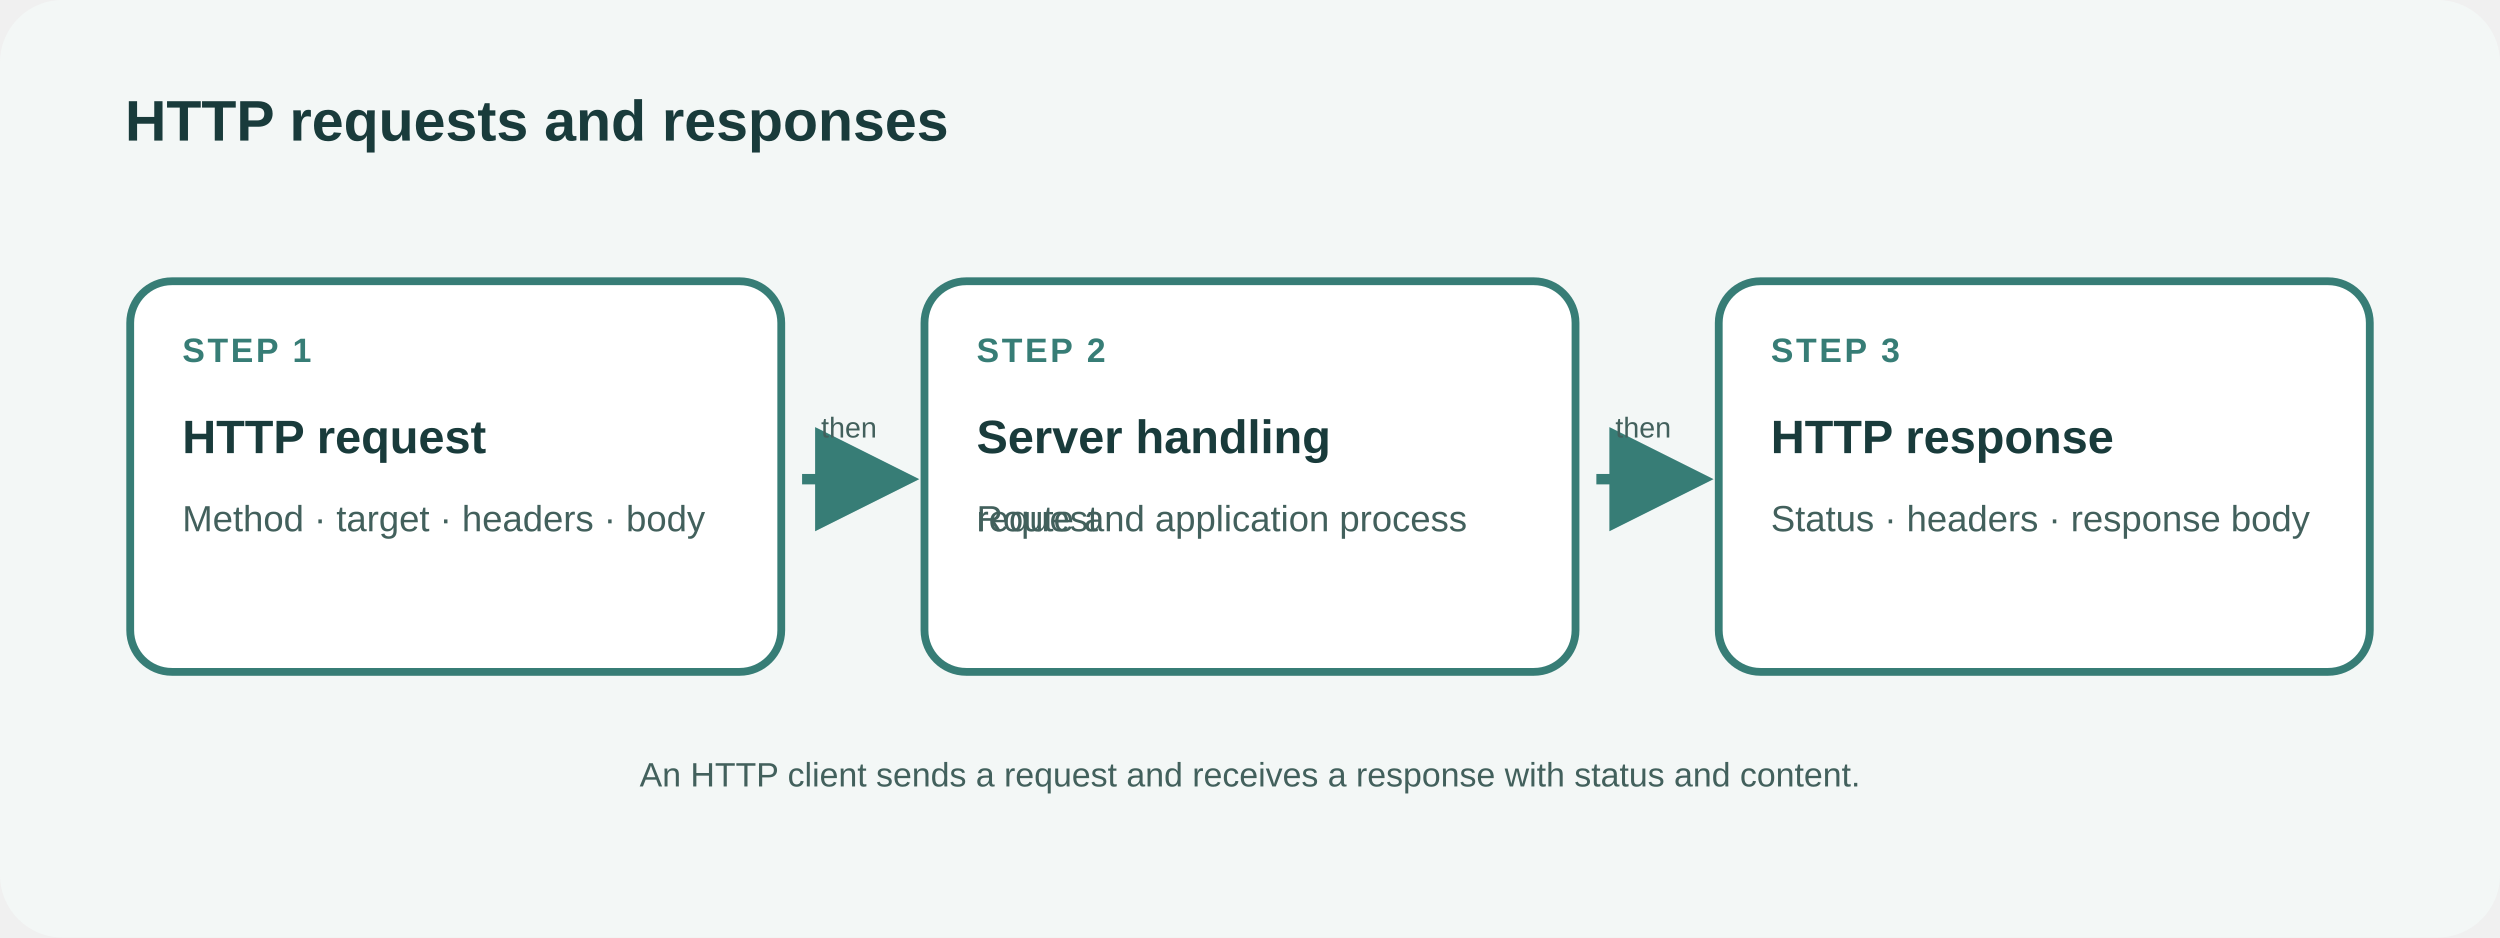
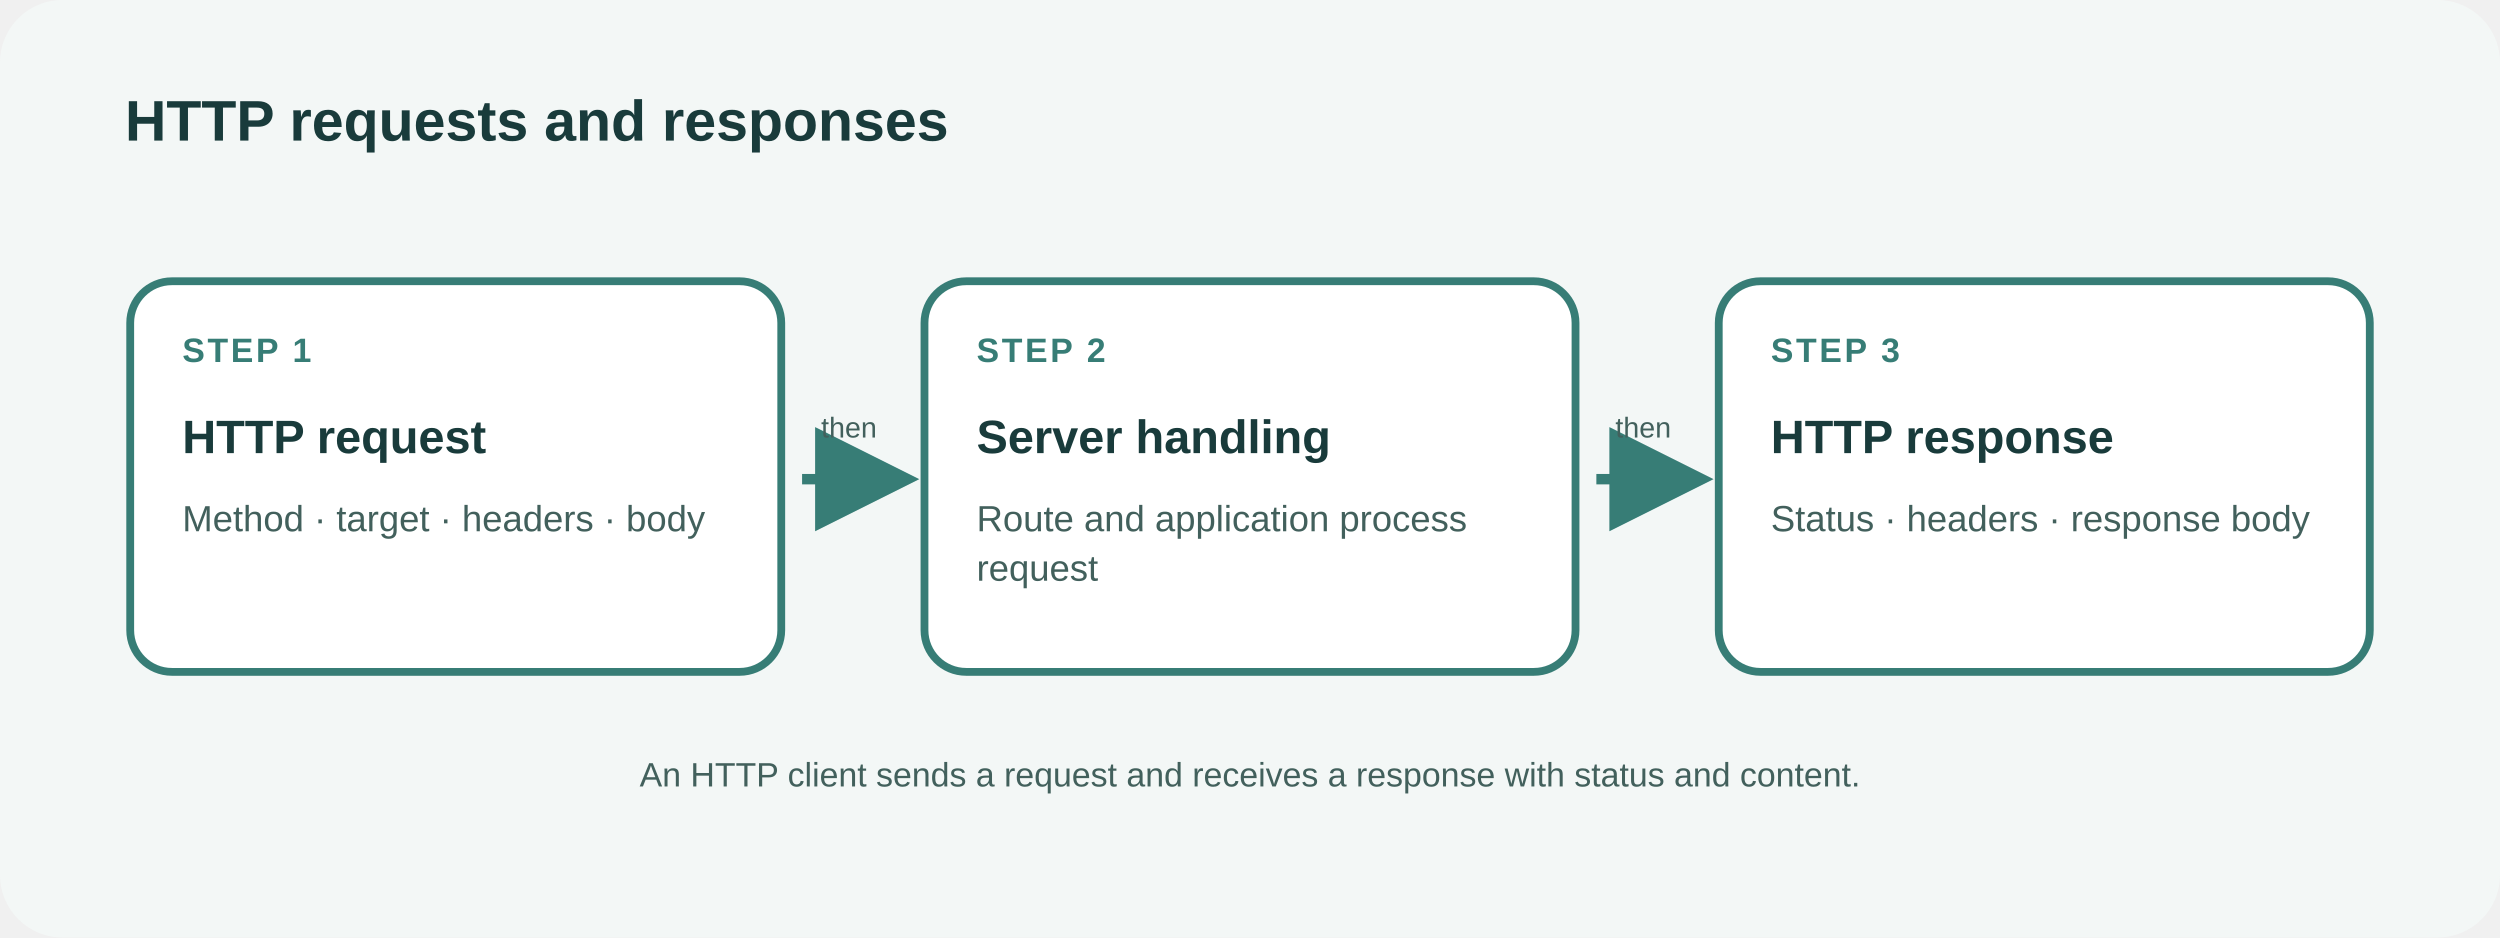
<svg xmlns="http://www.w3.org/2000/svg" width="960" height="360" viewBox="0 0 960 360" role="img" aria-labelledby="title desc">
  <defs>
    <marker id="arrow" markerWidth="10" markerHeight="10" refX="8" refY="5" orient="auto">
      <path d="M0 0L10 5L0 10Z" fill="#377d76" />
    </marker>
  </defs>
  <rect width="960" height="360" rx="24" fill="#f3f7f6" />
  <text x="48" y="54" font-family="Arial,sans-serif" font-size="22" font-weight="700" fill="#193b3b">HTTP requests and responses</text>
  <rect x="50" y="108" width="250" height="150" rx="16" fill="#fff" stroke="#377d76" stroke-width="3" />
  <text x="70" y="139" font-family="Arial,sans-serif" font-size="13" font-weight="700" letter-spacing="1" fill="#377d76">STEP 1</text>
  <text x="70" y="174" font-family="Arial,sans-serif" font-size="18" font-weight="700" fill="#193b3b">HTTP request</text>
  <text x="70" y="204" font-family="Arial,sans-serif" font-size="14" fill="#42605c">Method · target · headers · body</text>
  <path d="M308 184H345" stroke="#377d76" stroke-width="4" marker-end="url(#arrow)" />
  <text x="326" y="168" text-anchor="middle" font-family="Arial,sans-serif" font-size="11" fill="#42605c">then</text>
  <rect x="355" y="108" width="250" height="150" rx="16" fill="#fff" stroke="#377d76" stroke-width="3" />
  <text x="375" y="139" font-family="Arial,sans-serif" font-size="13" font-weight="700" letter-spacing="1" fill="#377d76">STEP 2</text>
  <text x="375" y="174" font-family="Arial,sans-serif" font-size="18" font-weight="700" fill="#193b3b">Server handling</text>
  <text x="375" y="204" font-family="Arial,sans-serif" font-size="14" fill="#42605c">Route and application process</text>
-   <text x="375" y="204" font-family="Arial,sans-serif" font-size="14" fill="#42605c">request</text>
+   <text x="375" y="223" font-family="Arial,sans-serif" font-size="14" fill="#42605c">request</text>
  <path d="M613 184H650" stroke="#377d76" stroke-width="4" marker-end="url(#arrow)" />
  <text x="631" y="168" text-anchor="middle" font-family="Arial,sans-serif" font-size="11" fill="#42605c">then</text>
  <rect x="660" y="108" width="250" height="150" rx="16" fill="#fff" stroke="#377d76" stroke-width="3" />
  <text x="680" y="139" font-family="Arial,sans-serif" font-size="13" font-weight="700" letter-spacing="1" fill="#377d76">STEP 3</text>
  <text x="680" y="174" font-family="Arial,sans-serif" font-size="18" font-weight="700" fill="#193b3b">HTTP response</text>
  <text x="680" y="204" font-family="Arial,sans-serif" font-size="14" fill="#42605c">Status · headers · response body</text>
  <text x="480" y="302" text-anchor="middle" font-family="Arial,sans-serif" font-size="13" fill="#42605c">An HTTP client sends a request and receives a response with status and content.</text>
</svg>
